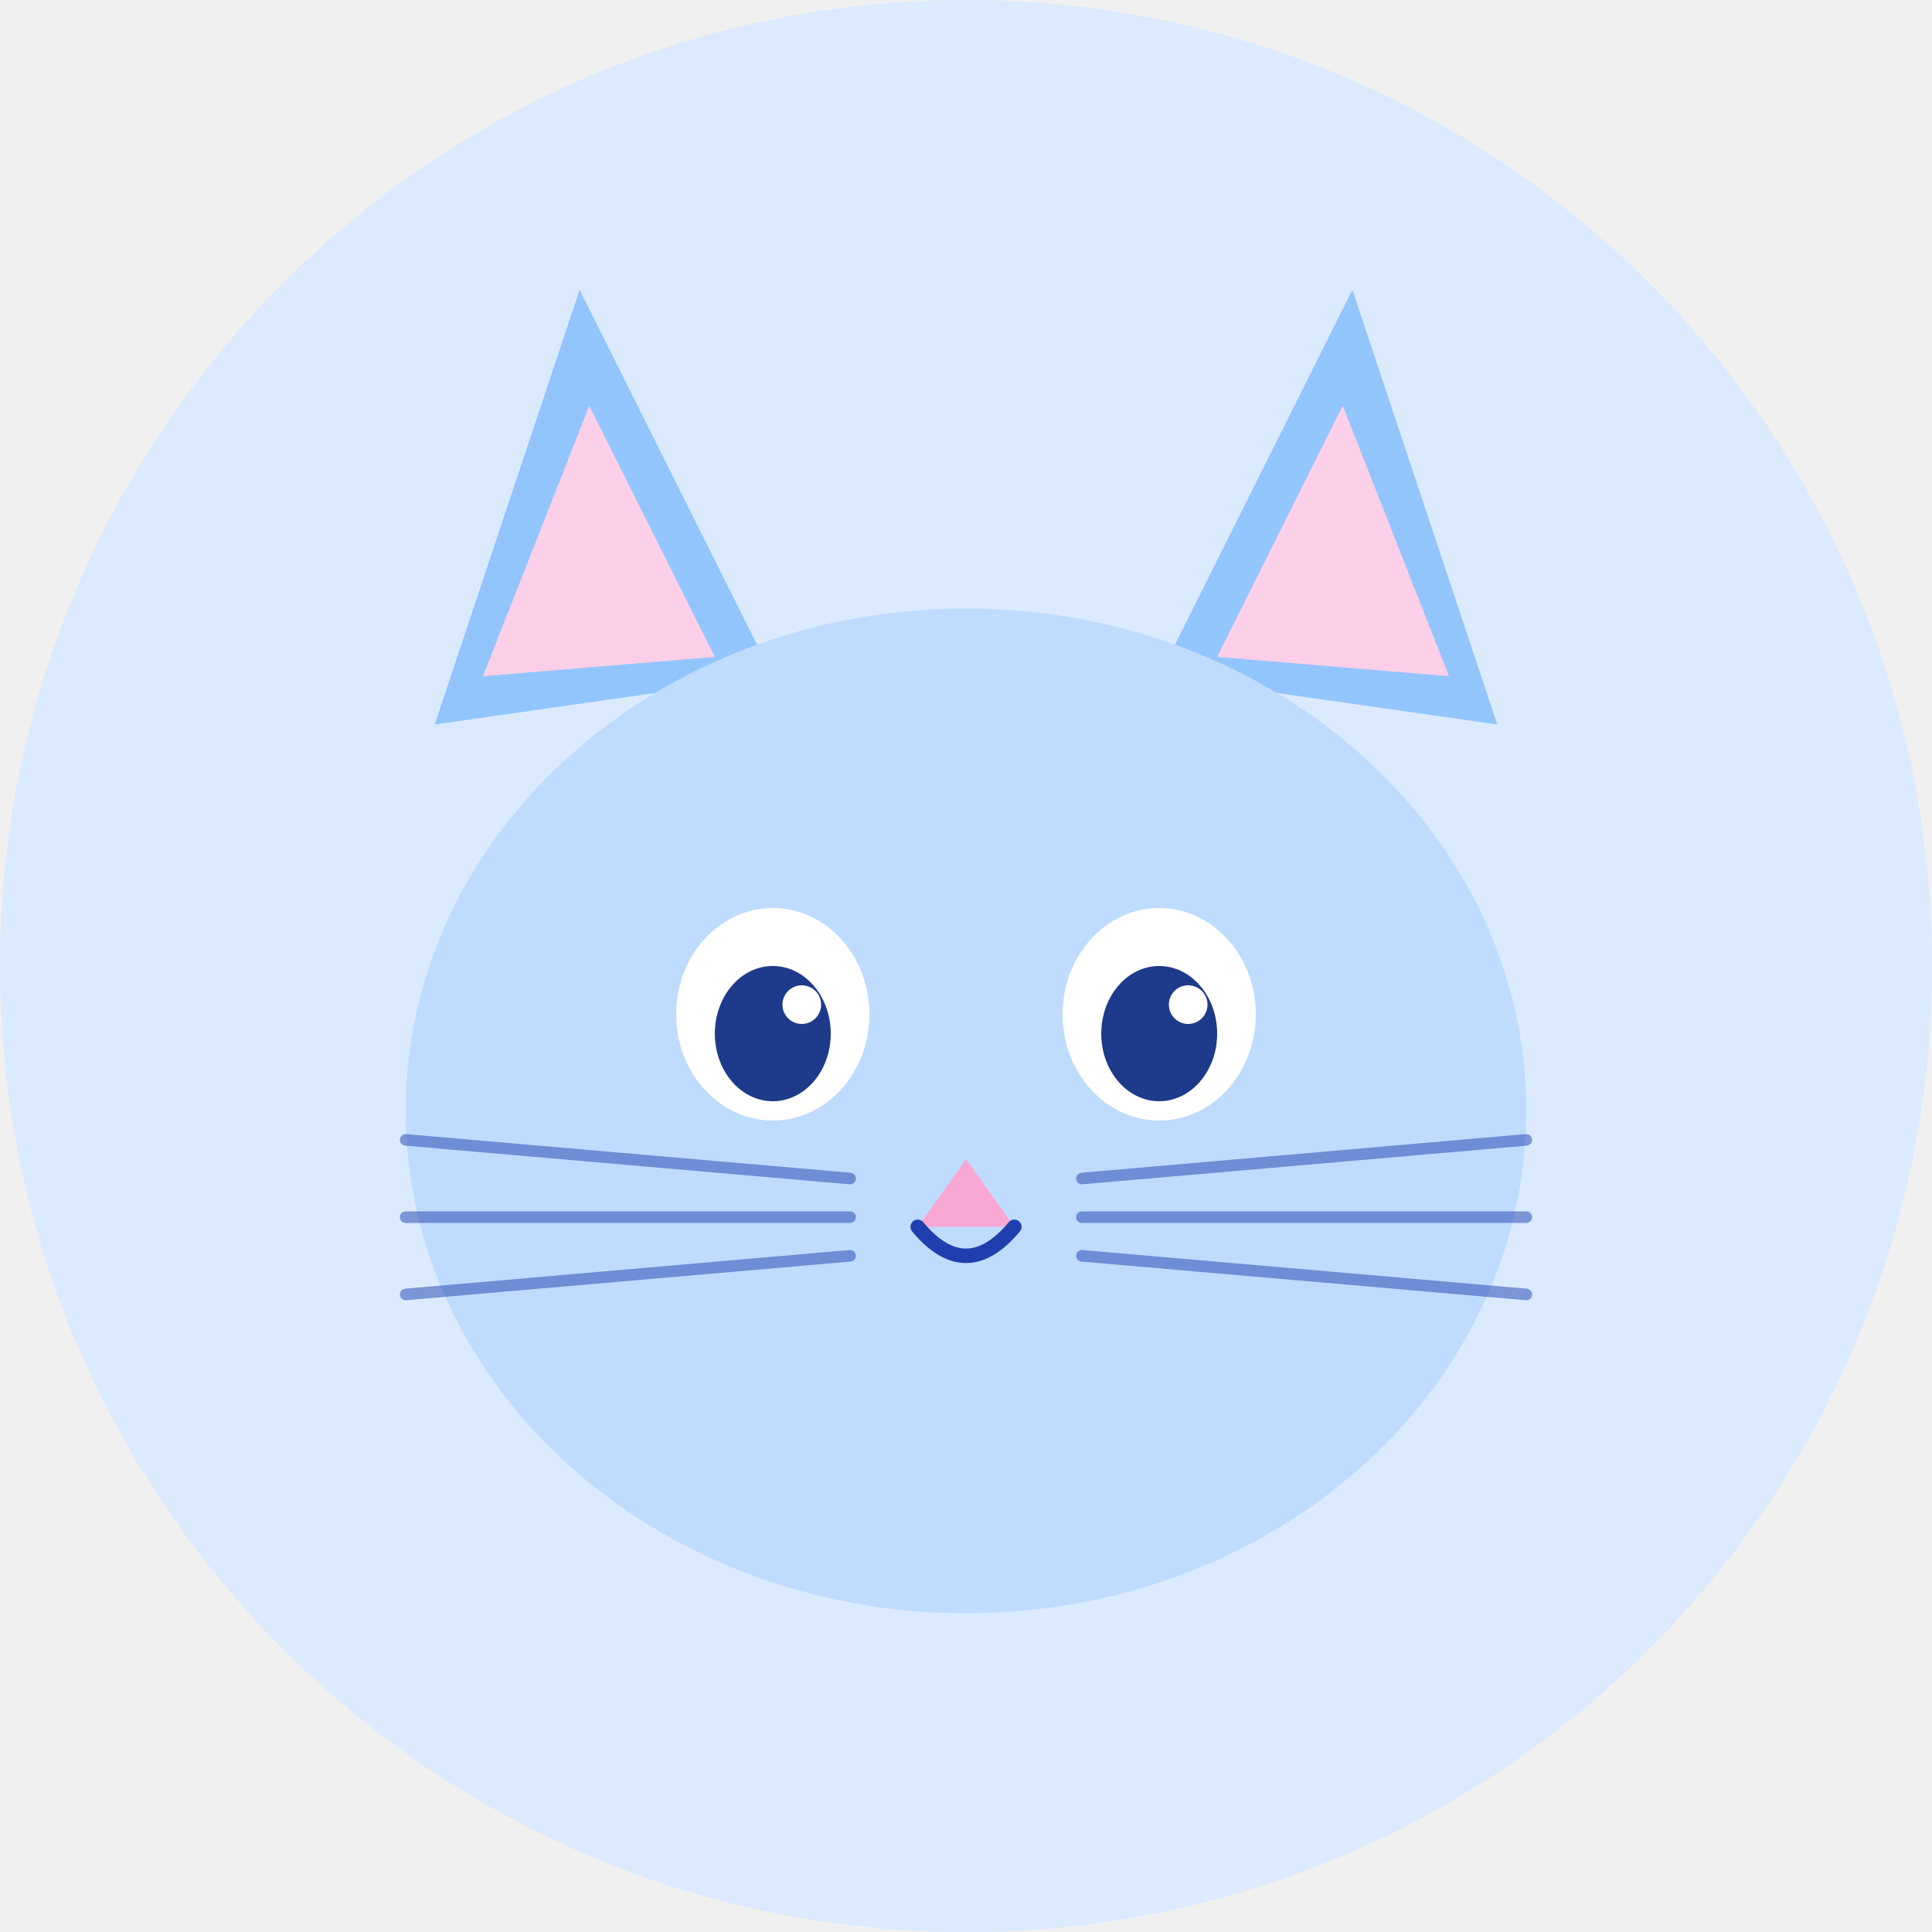
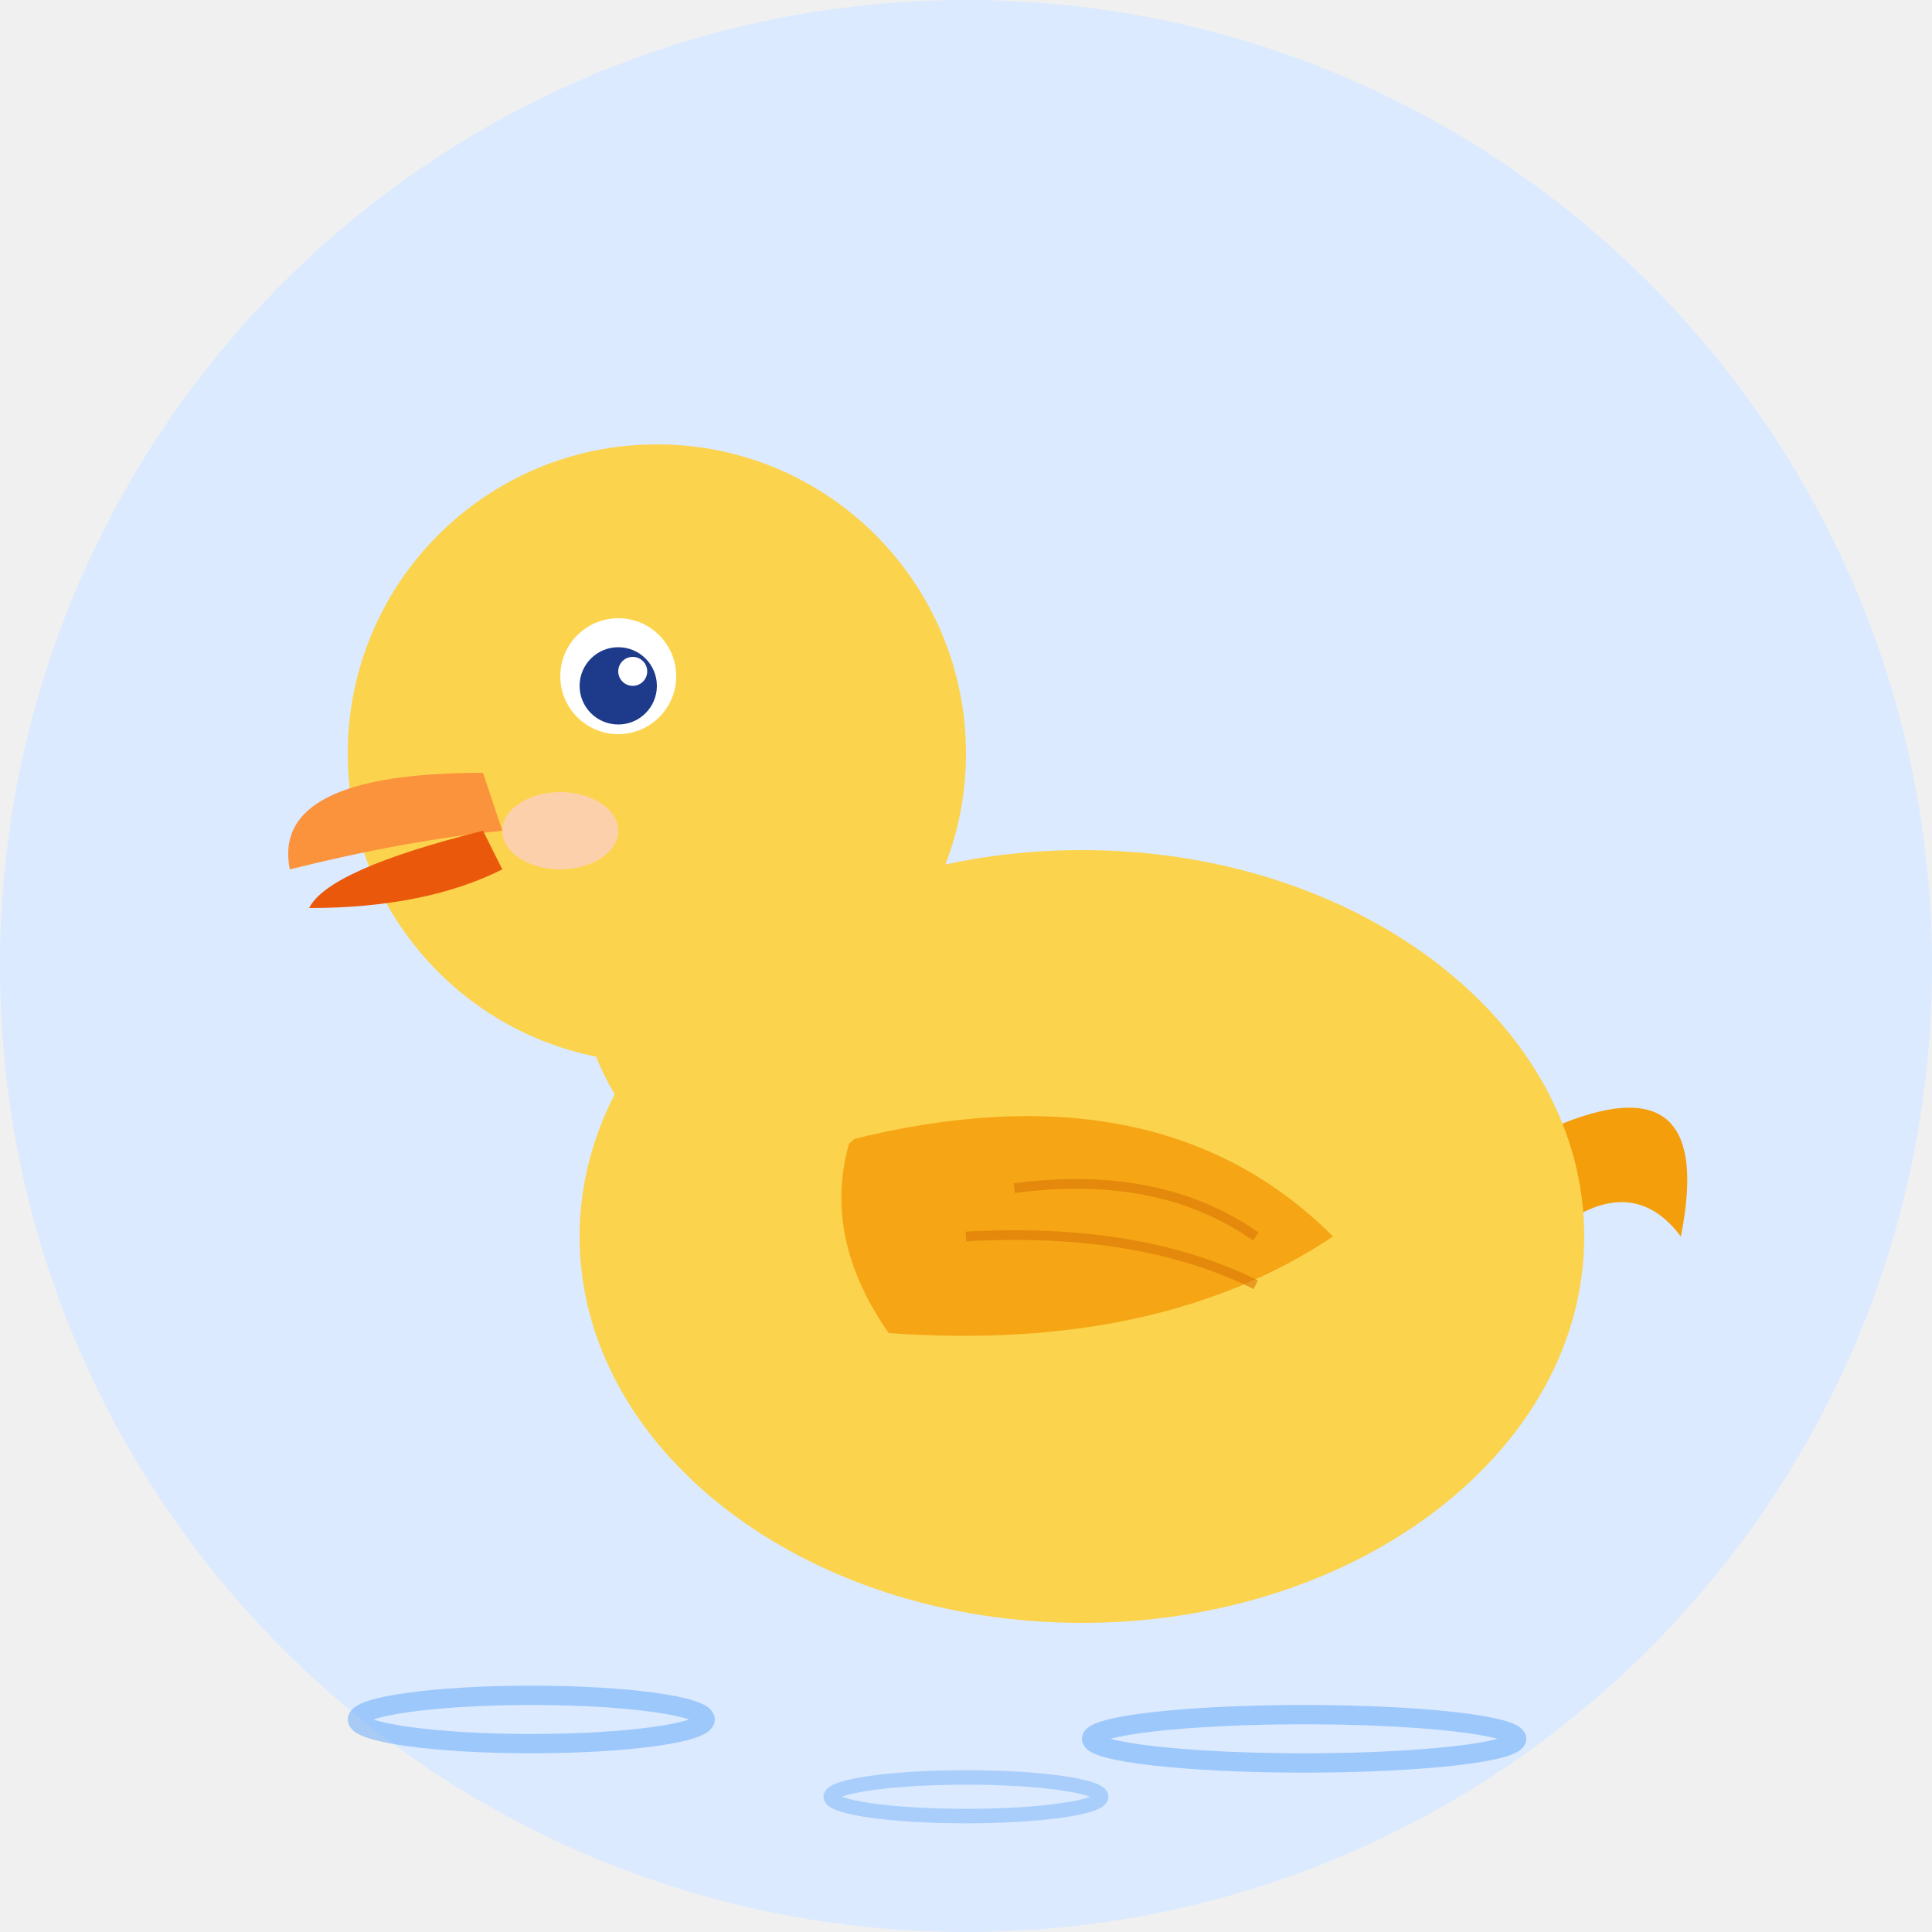
<svg xmlns="http://www.w3.org/2000/svg" viewBox="0 0 200 200" width="200" height="200">
  <circle cx="100" cy="100" r="100" fill="#dbeafe" />
-   <polygon points="45,75 60,30 80,70" fill="#93c5fd" />
-   <polygon points="120,70 140,30 155,75" fill="#93c5fd" />
-   <polygon points="50,70 61,42 74,68" fill="#fbcfe8" />
-   <polygon points="126,68 139,42 150,70" fill="#fbcfe8" />
-   <ellipse cx="100" cy="115" rx="58" ry="52" fill="#bfdbfe" />
-   <ellipse cx="80" cy="105" rx="10" ry="11" fill="white" />
-   <ellipse cx="120" cy="105" rx="10" ry="11" fill="white" />
-   <ellipse cx="80" cy="107" rx="6" ry="7" fill="#1e3a8a" />
-   <ellipse cx="120" cy="107" rx="6" ry="7" fill="#1e3a8a" />
-   <circle cx="83" cy="104" r="2" fill="white" />
-   <circle cx="123" cy="104" r="2" fill="white" />
-   <polygon points="100,120 95,127 105,127" fill="#f9a8d4" />
-   <path d="M95,127 Q100,133 105,127" stroke="#1e40af" stroke-width="1.5" fill="none" stroke-linecap="round" />
-   <line x1="42" y1="118" x2="88" y2="122" stroke="#1e40af" stroke-width="1.2" stroke-linecap="round" opacity="0.5" />
-   <line x1="42" y1="126" x2="88" y2="126" stroke="#1e40af" stroke-width="1.2" stroke-linecap="round" opacity="0.5" />
-   <line x1="42" y1="134" x2="88" y2="130" stroke="#1e40af" stroke-width="1.2" stroke-linecap="round" opacity="0.5" />
-   <line x1="112" y1="122" x2="158" y2="118" stroke="#1e40af" stroke-width="1.2" stroke-linecap="round" opacity="0.5" />
-   <line x1="112" y1="126" x2="158" y2="126" stroke="#1e40af" stroke-width="1.2" stroke-linecap="round" opacity="0.5" />
-   <line x1="112" y1="130" x2="158" y2="134" stroke="#1e40af" stroke-width="1.2" stroke-linecap="round" opacity="0.5" />
+   <path d="M158,118 Q178,108 174,128 Q168,120 158,130 Z" fill="#f59e0b" />
+   <ellipse cx="112" cy="128" rx="52" ry="40" fill="#fcd34d" />
+   <path d="M88,118 Q120,110 138,128 Q120,140 92,138 Q85,128 88,118 Z" fill="#f59e0b" opacity="0.85" />
+   <path d="M105,123 Q120,121 130,128" stroke="#d97706" stroke-width="1" fill="none" opacity="0.6" />
+   <path d="M100,128 Q118,127 130,133" stroke="#d97706" stroke-width="1" fill="none" opacity="0.6" />
+   <ellipse cx="78" cy="100" rx="18" ry="22" fill="#fcd34d" />
+   <circle cx="68" cy="78" r="32" fill="#fcd34d" />
+   <ellipse cx="58" cy="86" rx="6" ry="4" fill="#fbcfe8" opacity="0.6" />
+   <path d="M50,80 Q28,80 30,90 Q42,87 52,86 Z" fill="#fb923c" />
+   <path d="M50,86 Q34,90 32,94 Q44,94 52,90 Z" fill="#ea580c" />
+   <circle cx="64" cy="70" r="6" fill="white" />
+   <circle cx="64" cy="71" r="4" fill="#1e3a8a" />
+   <circle cx="65.5" cy="69.5" r="1.5" fill="white" />
+   <ellipse cx="55" cy="178" rx="18" ry="2.5" fill="none" stroke="#60a5fa" stroke-width="2" opacity="0.5" />
+   <ellipse cx="135" cy="180" rx="22" ry="2.5" fill="none" stroke="#60a5fa" stroke-width="2" opacity="0.5" />
+   <ellipse cx="100" cy="186" rx="14" ry="2" fill="none" stroke="#60a5fa" stroke-width="1.5" opacity="0.4" />
</svg>
